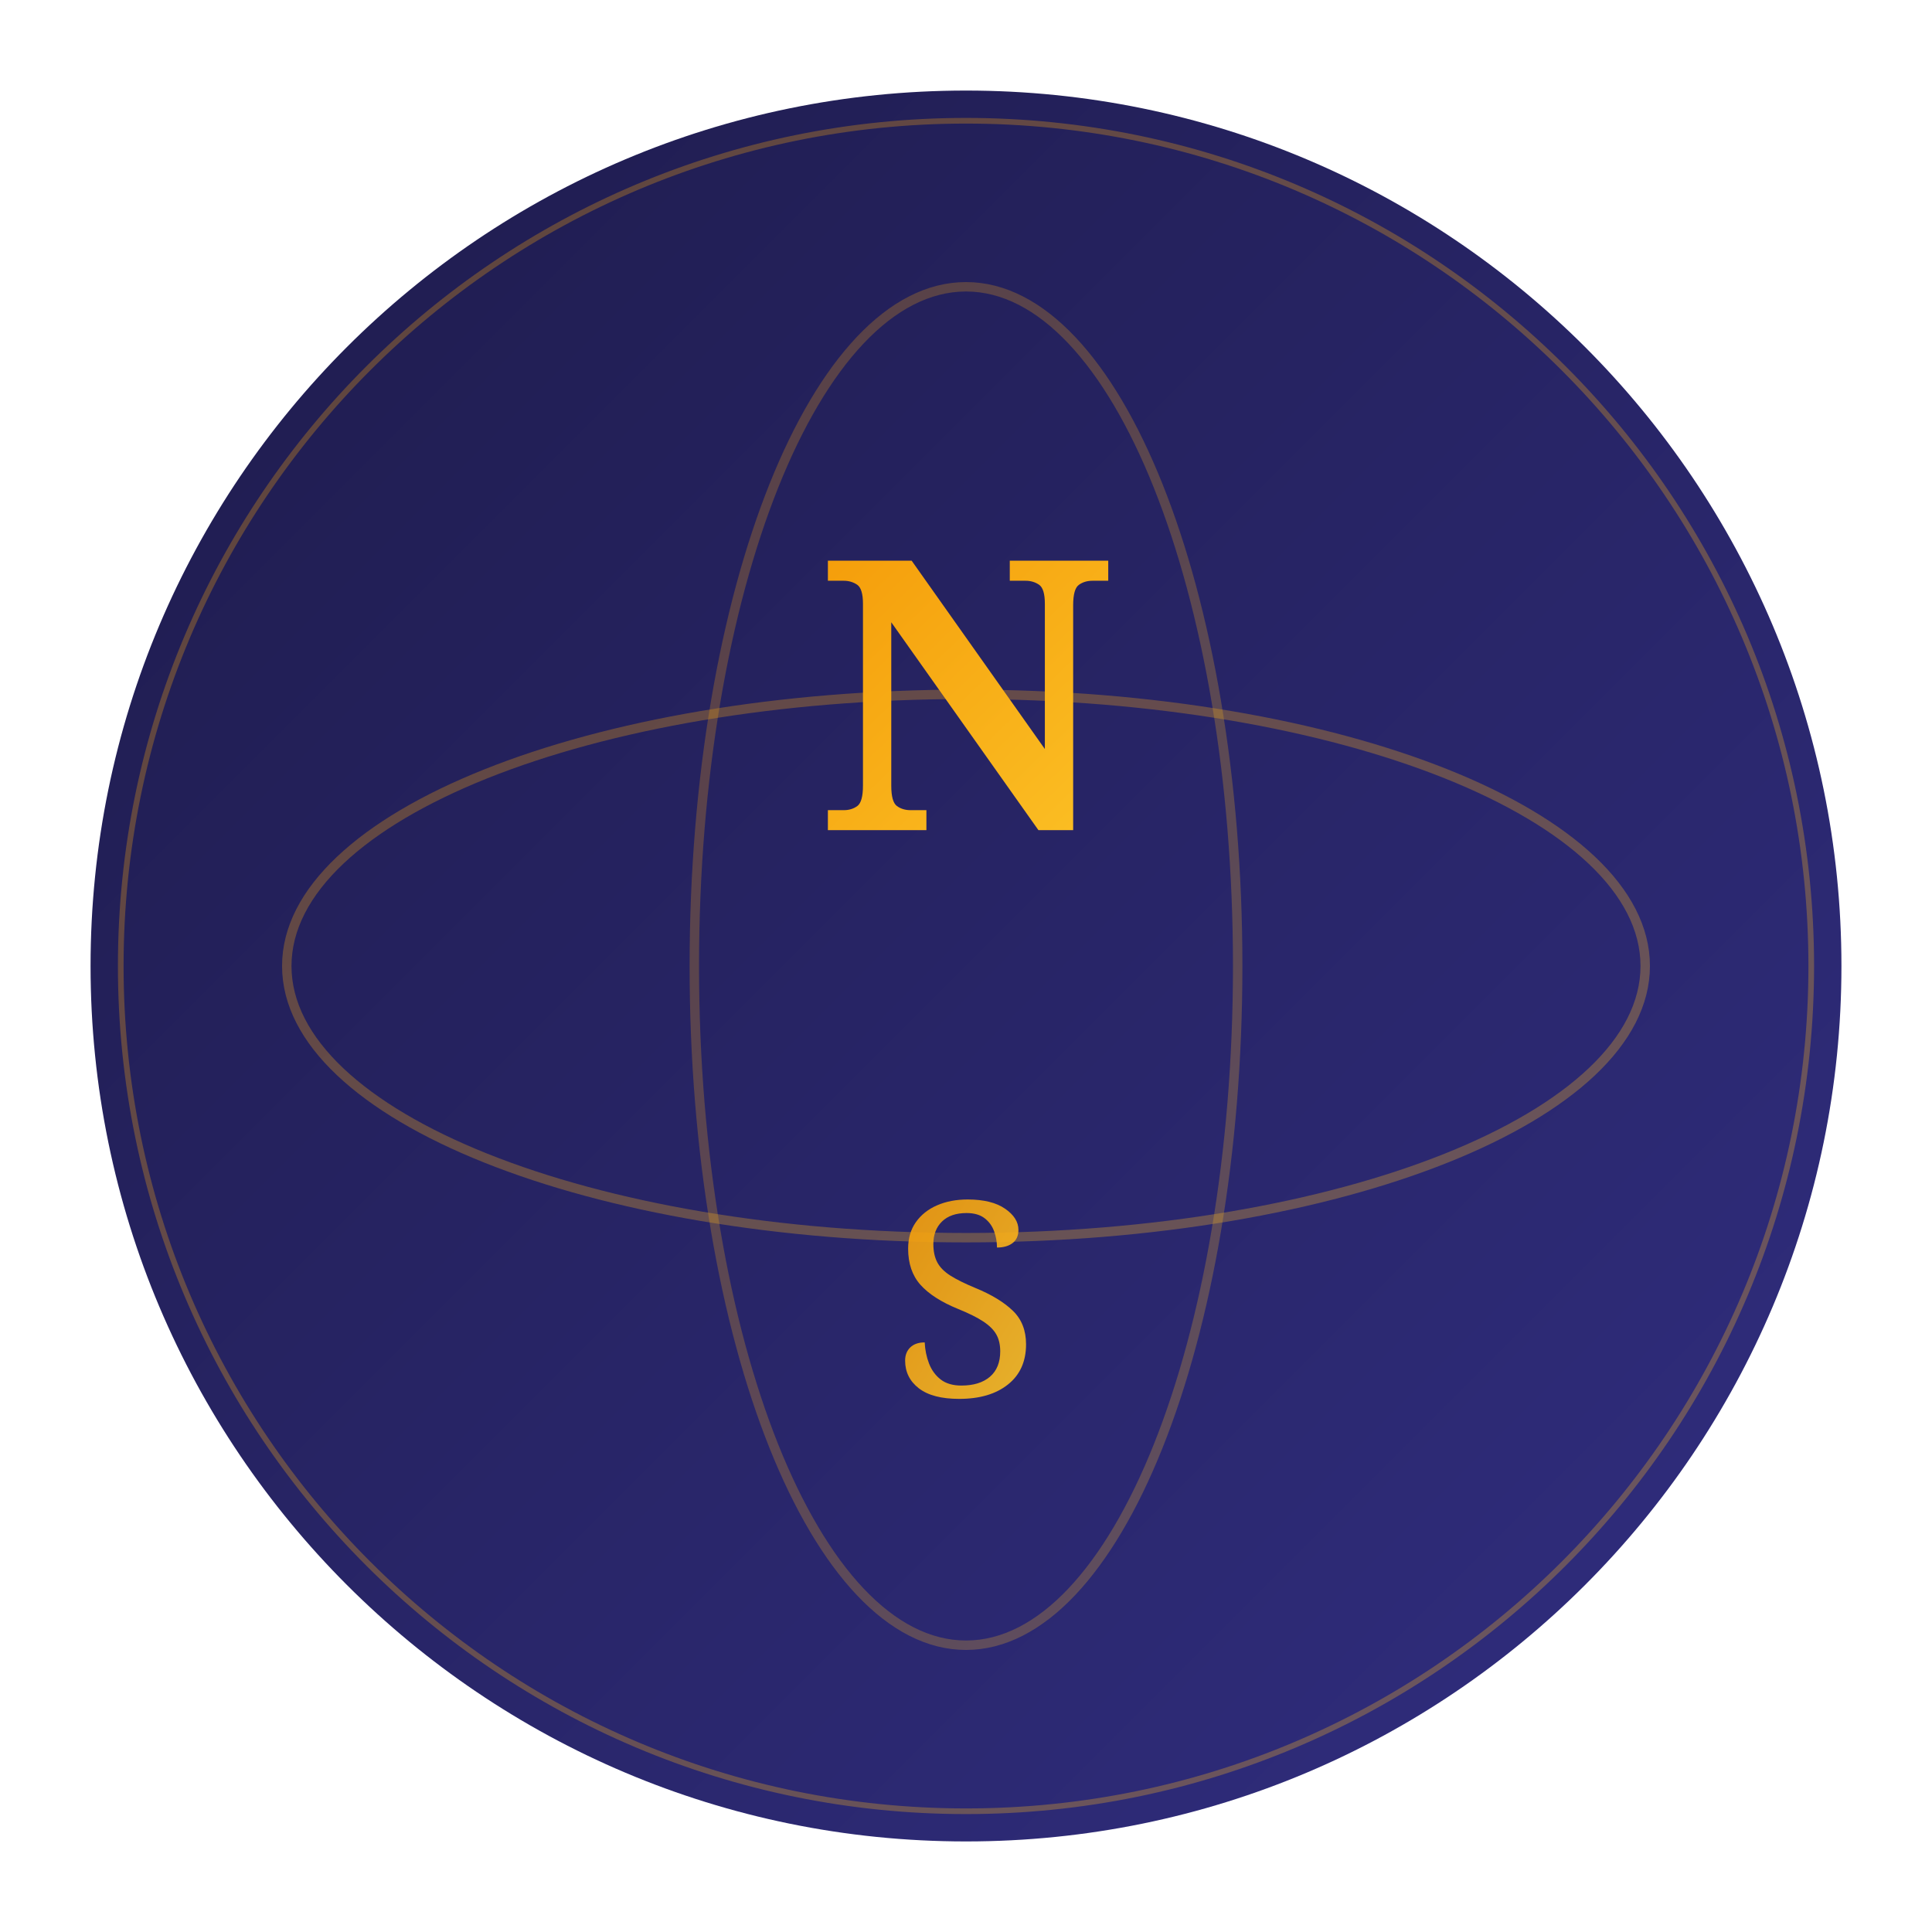
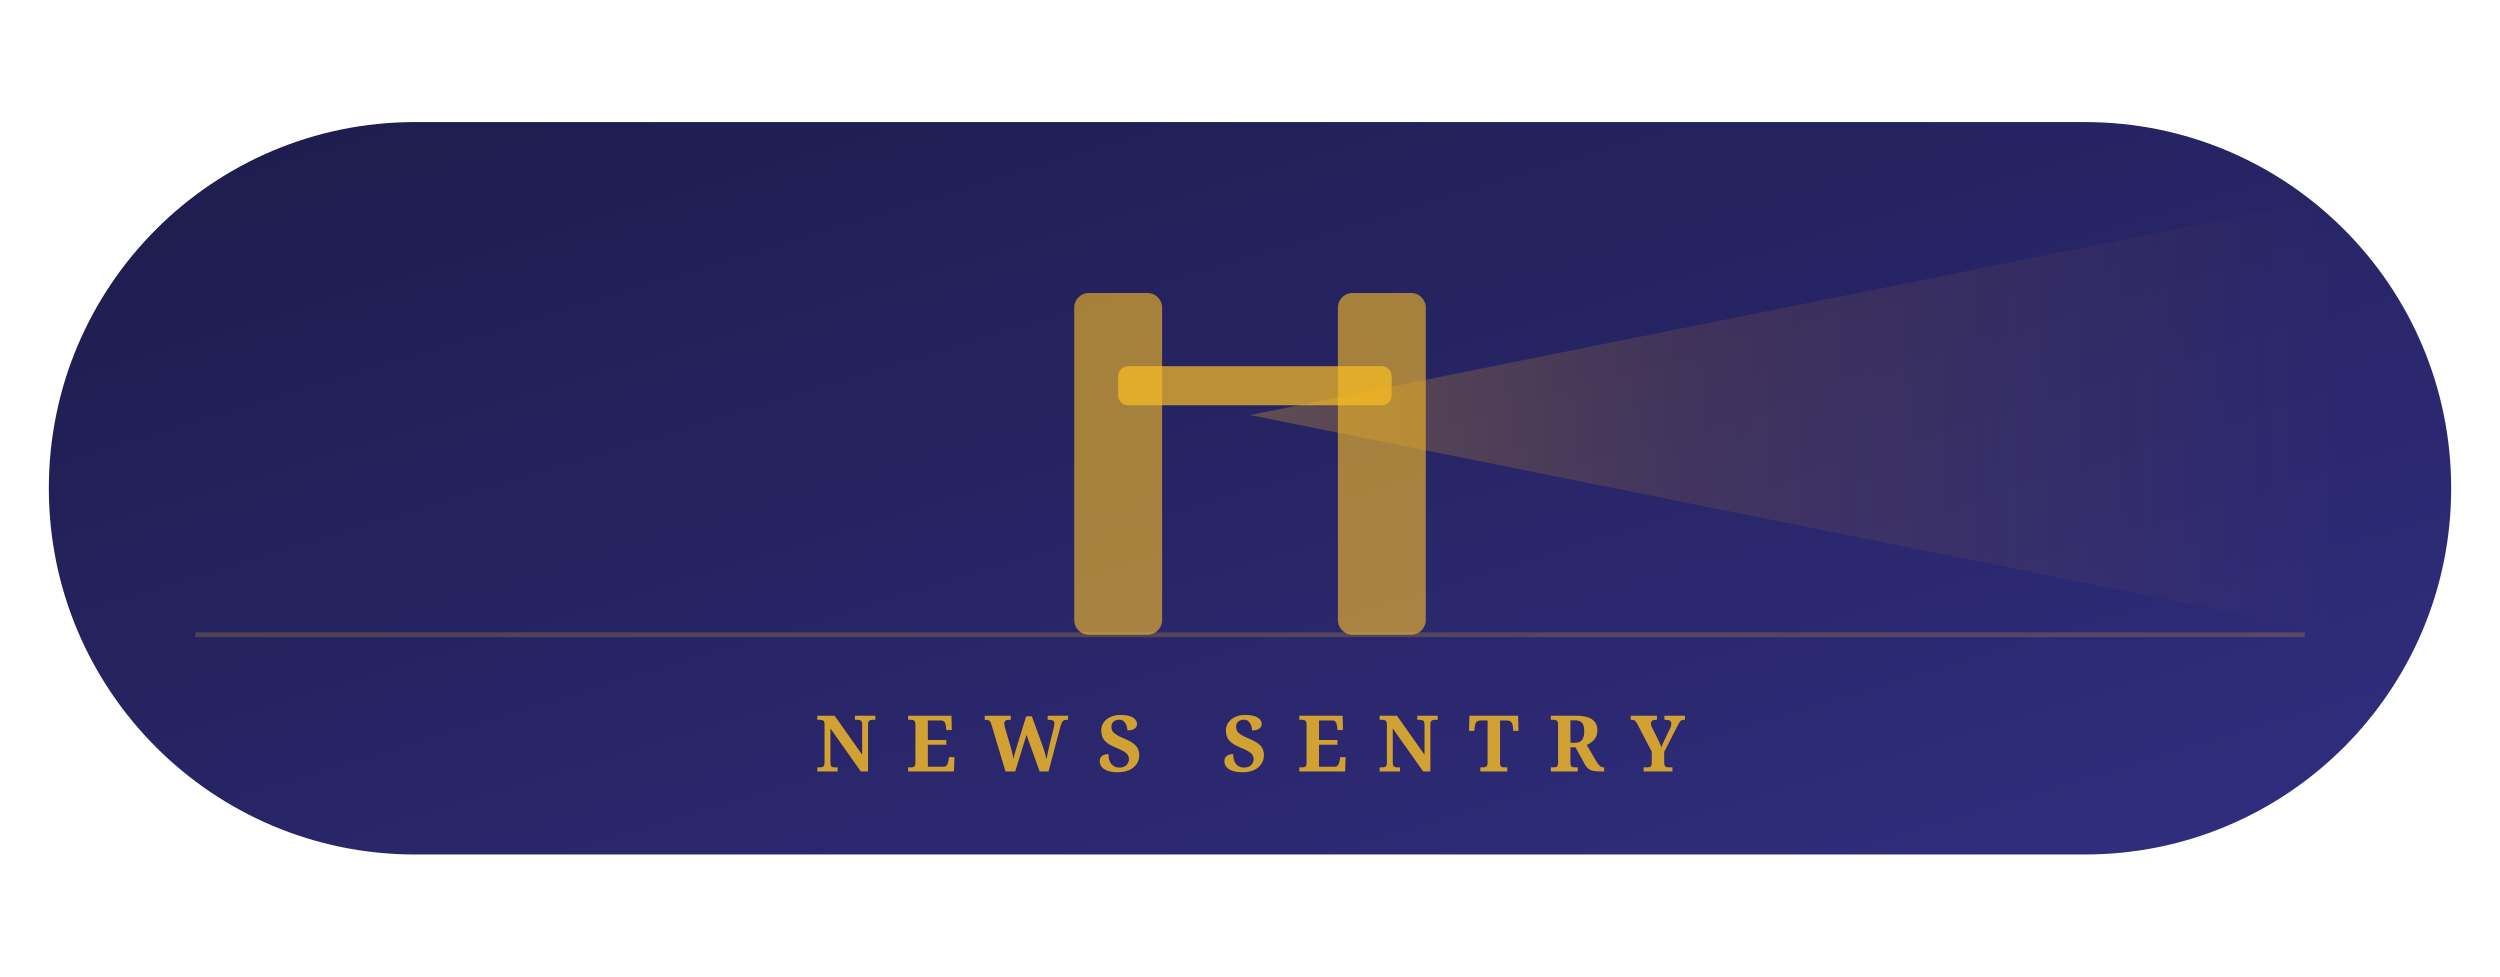
- <svg xmlns="http://www.w3.org/2000/svg" width="512" height="512" viewBox="0 0 512 512" fill="none">
+ <svg xmlns="http://www.w3.org/2000/svg" width="512" height="200" viewBox="0 0 512 200" fill="none">
  <defs>
    <linearGradient id="bgGrad" x1="0" y1="0" x2="1" y2="1">
      <stop offset="0%" stop-color="#1e1b4b" />
      <stop offset="100%" stop-color="#312e81" />
    </linearGradient>
-     <linearGradient id="goldGrad" x1="0" y1="0" x2="1" y2="1">
-       <stop offset="0%" stop-color="#f59e0b" />
-       <stop offset="100%" stop-color="#fbbf24" />
+     <linearGradient id="beamGrad" x1="0" y1="0.5" x2="1" y2="0.5">
+       <stop offset="0%" stop-color="#fbbf24" stop-opacity="0.9" />
+       <stop offset="40%" stop-color="#f59e0b" stop-opacity="0.4" />
+       <stop offset="100%" stop-color="#f59e0b" stop-opacity="0.0" />
    </linearGradient>
  </defs>
-   <circle cx="256" cy="256" r="232" fill="url(#bgGrad)" />
-   <ellipse cx="256" cy="256" rx="180" ry="72" fill="none" stroke="url(#goldGrad)" stroke-width="2.5" opacity="0.3" />
-   <ellipse cx="256" cy="256" rx="72" ry="180" fill="none" stroke="url(#goldGrad)" stroke-width="2.5" opacity="0.25" />
-   <text x="256" y="220" text-anchor="middle" font-family="Georgia, serif" font-size="100" font-weight="700" fill="url(#goldGrad)" letter-spacing="-2">N</text>
-   <text x="256" y="370" text-anchor="middle" font-family="Georgia, serif" font-size="72" font-weight="400" fill="url(#goldGrad)" opacity="0.9" letter-spacing="6">S</text>
-   <circle cx="256" cy="256" r="224" fill="none" stroke="url(#goldGrad)" stroke-width="1.5" opacity="0.3" />
+   <rect x="10" y="25" width="492" height="150" rx="75" fill="url(#bgGrad)" />
+   <line x1="40" y1="130" x2="472" y2="130" stroke="#fbbf24" stroke-width="1" opacity="0.2" />
+   <rect x="220" y="60" width="18" height="70" rx="3" fill="#fbbf24" opacity="0.6" />
+   <rect x="274" y="60" width="18" height="70" rx="3" fill="#fbbf24" opacity="0.6" />
+   <rect x="229" y="75" width="56" height="8" rx="2" fill="#fbbf24" opacity="0.7" />
+   <path d="M256 85 L480 40 L480 130 Z" fill="url(#beamGrad)" opacity="0.3" />
+   <text x="256" y="158" text-anchor="middle" font-family="Georgia, serif" font-size="16" font-weight="700" fill="#fbbf24" opacity="0.8" letter-spacing="6">NEWS SENTRY</text>
</svg>
